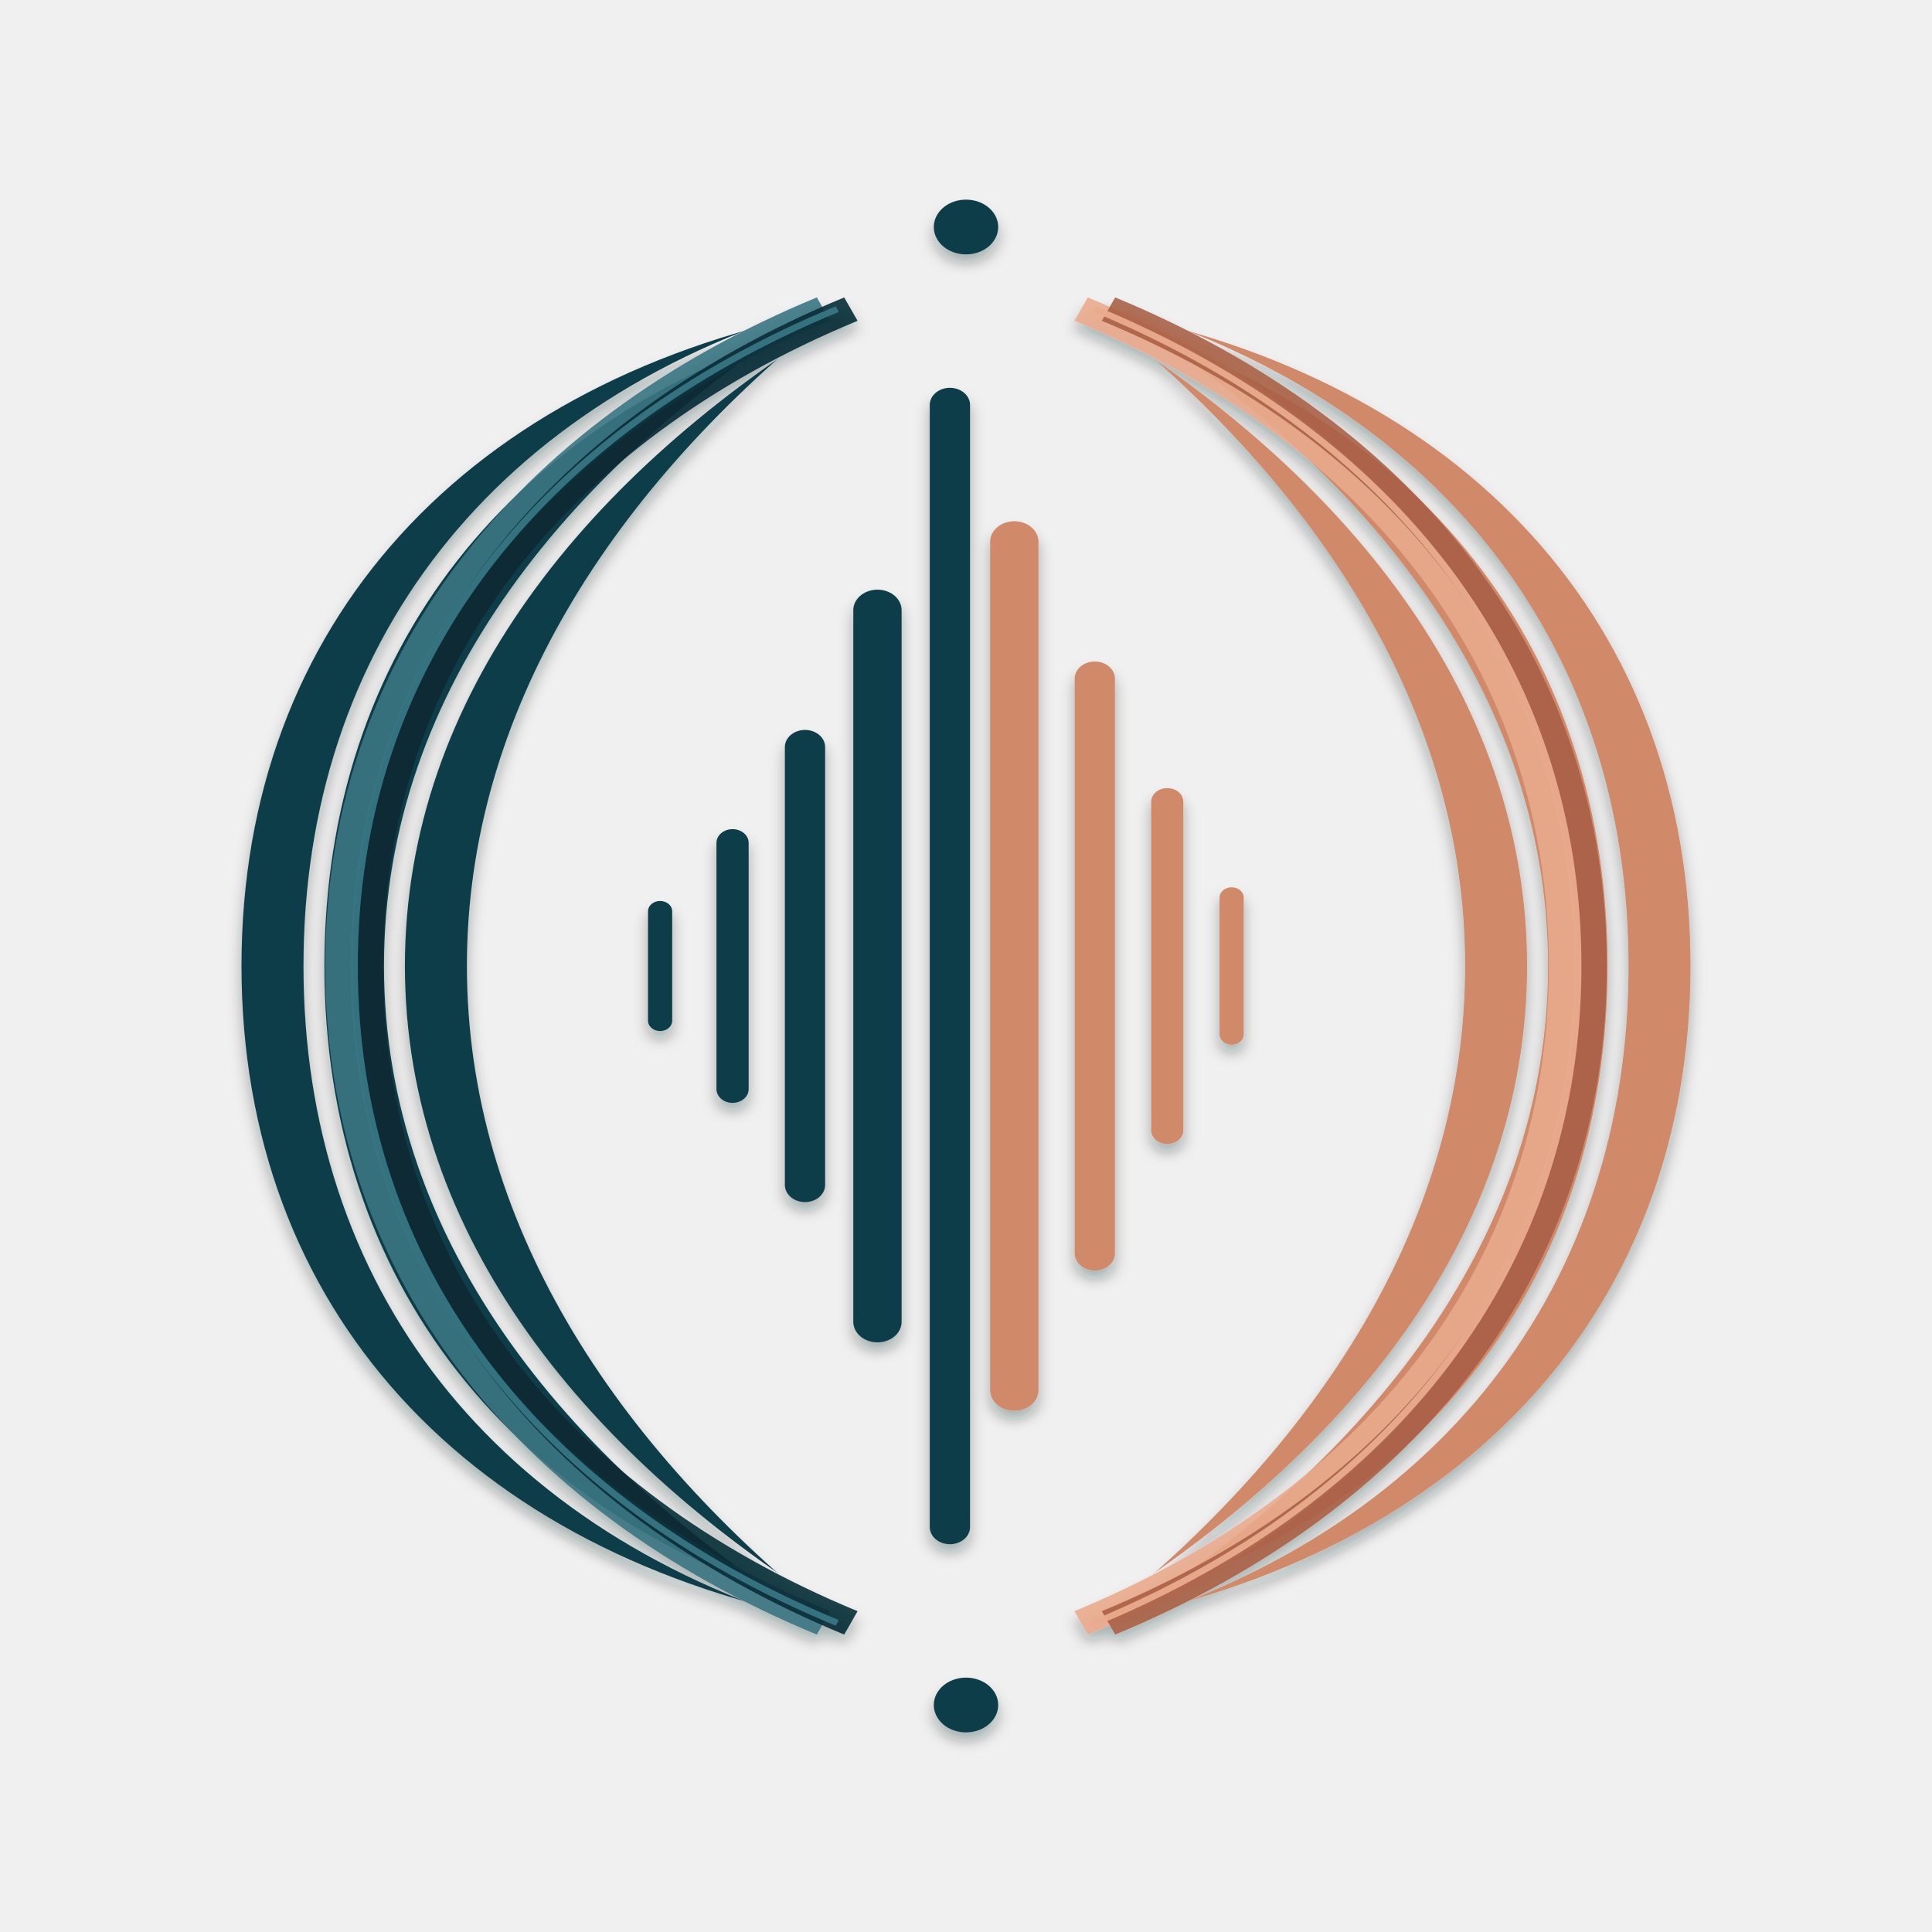
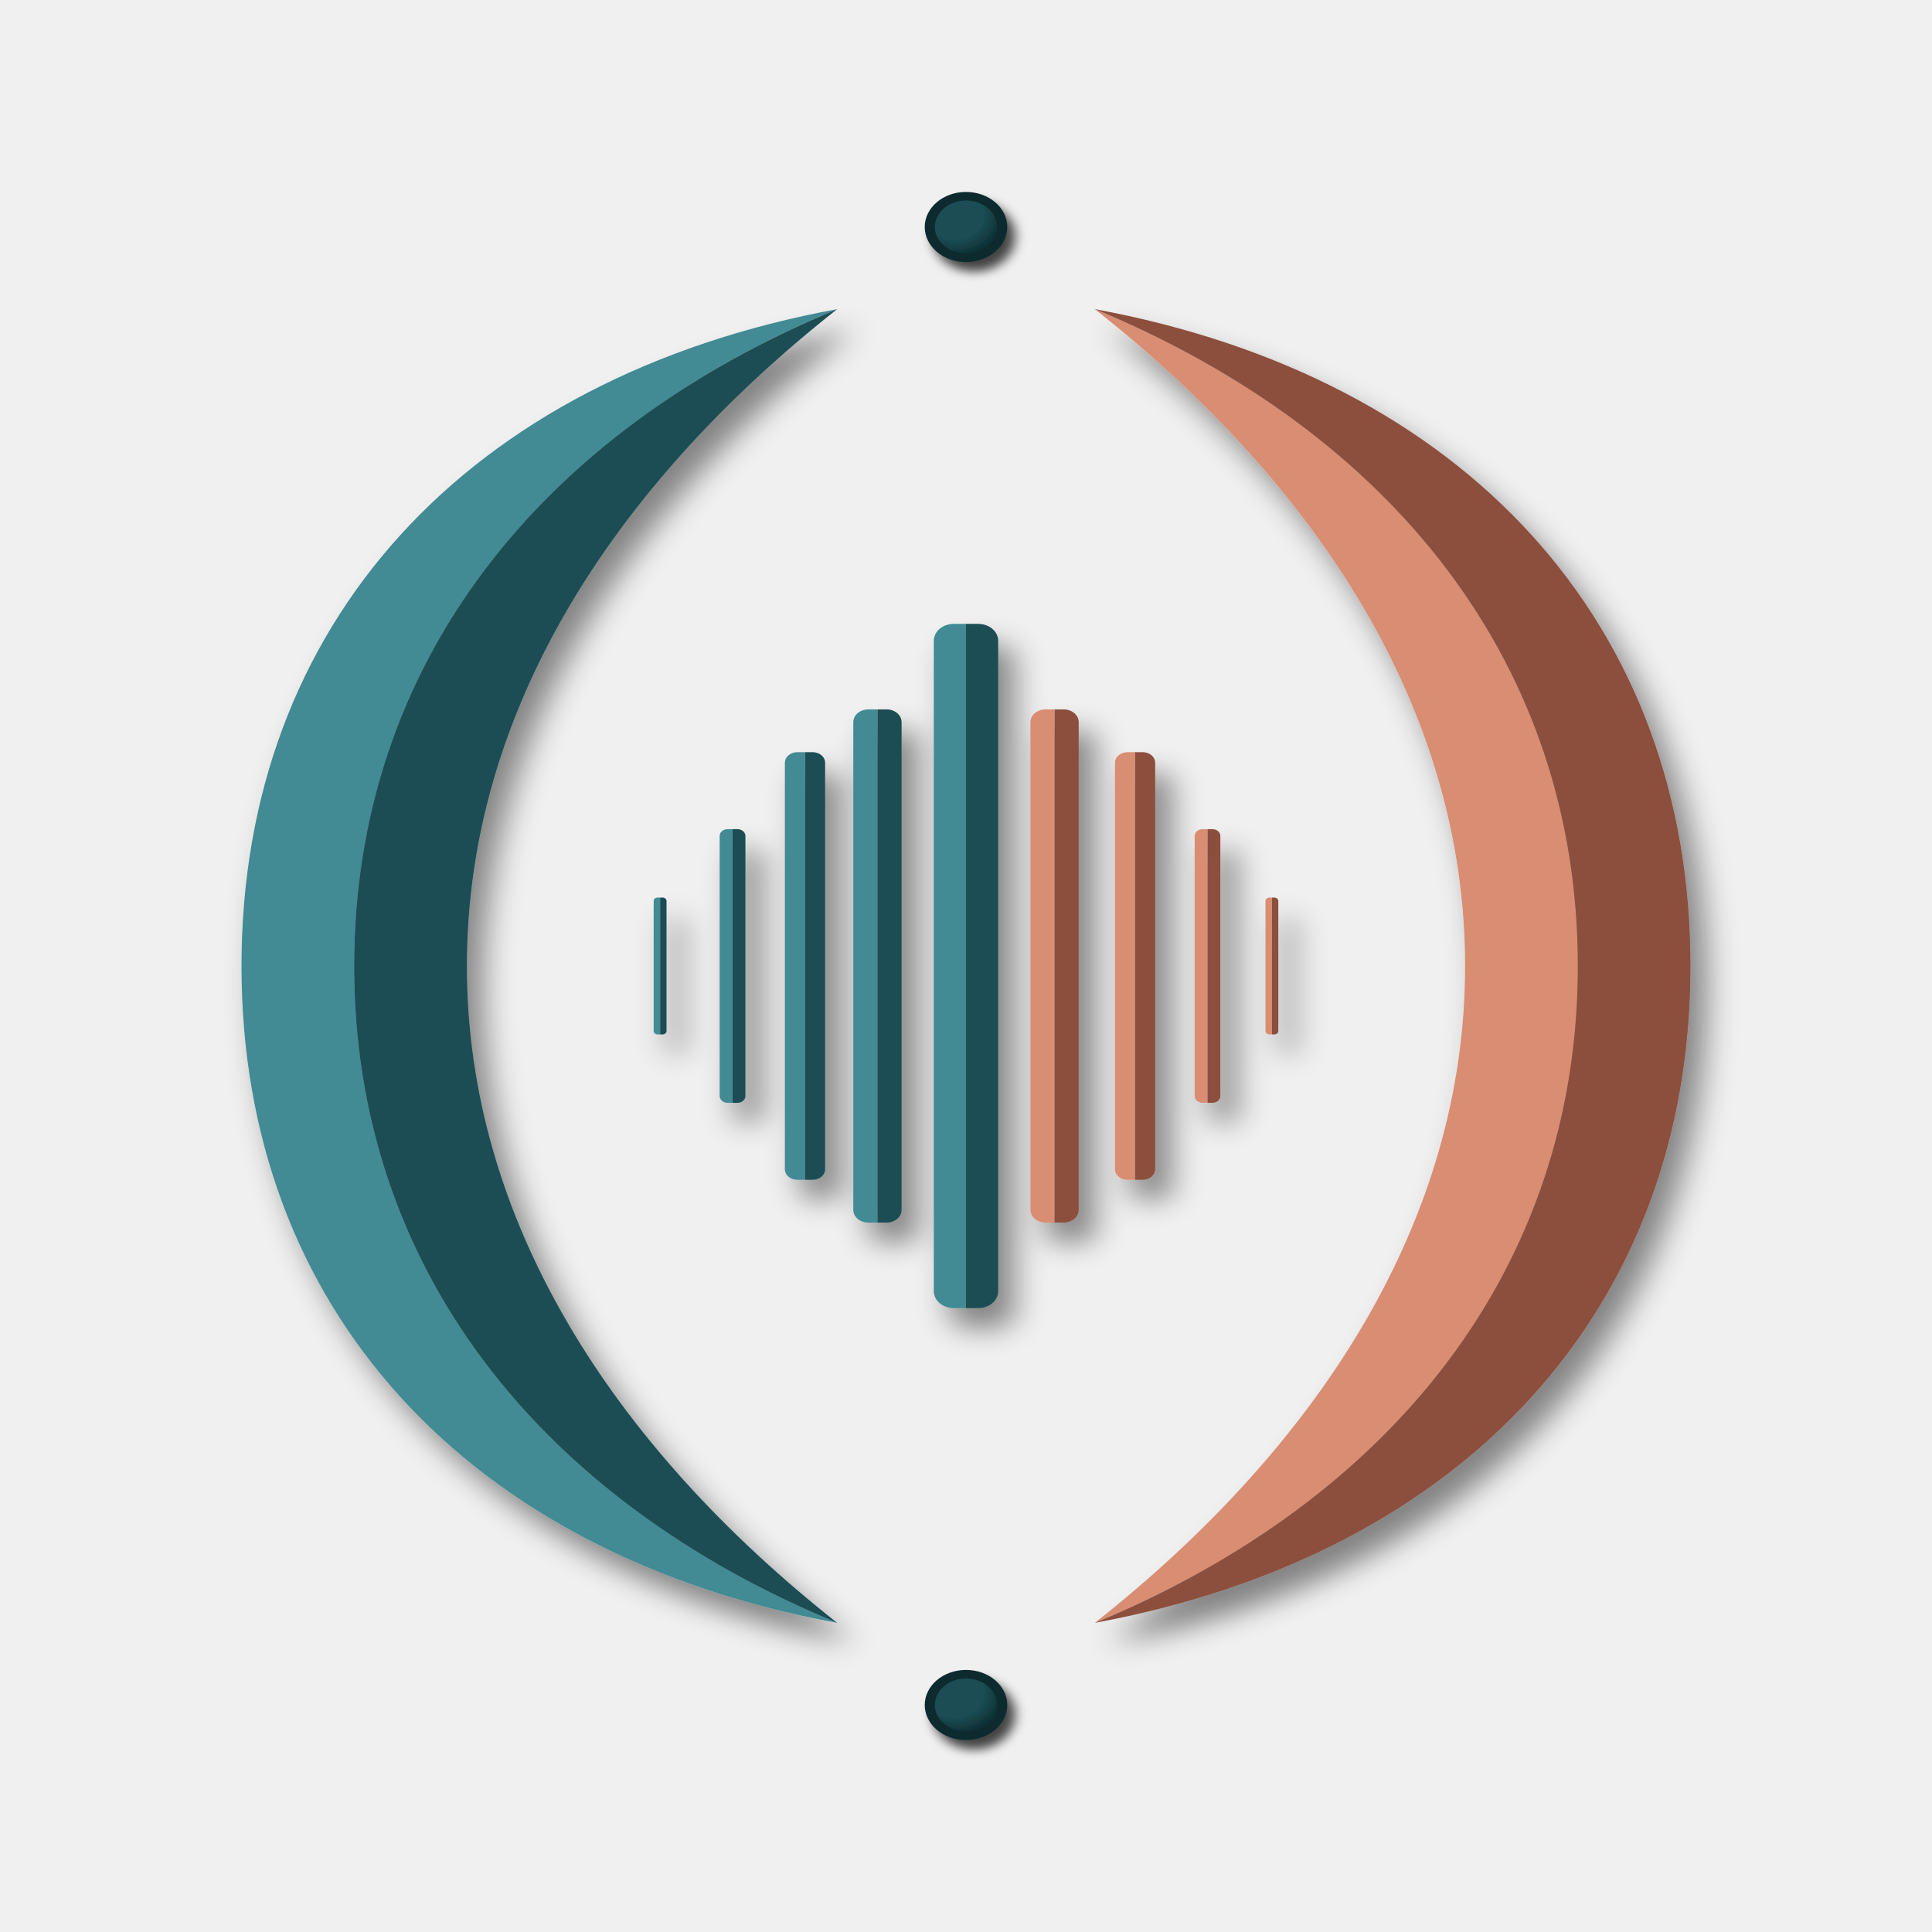
<svg xmlns="http://www.w3.org/2000/svg" viewBox="0 0 240 240" role="img" aria-labelledby="title">
  <defs>
-     <radialGradient id="left-face">
-       <stop stop-color="#0E3D4A" />
-       <stop offset=".7" stop-color="#0E3D4A" />
-       <stop offset="1" stop-color="#062A33" />
-     </radialGradient>
-     <radialGradient id="right-face">
-       <stop stop-color="#D08A6A" />
-       <stop offset=".7" stop-color="#D08A6A" />
-       <stop offset="1" stop-color="#A85E45" />
-     </radialGradient>
    <linearGradient id="word-face" x1="0" y1="0" x2="0" y2="1">
-       <stop stop-color="#397582" />
-       <stop offset=".2" stop-color="#0E3D4A" />
-       <stop offset=".72" stop-color="#0E3D4A" />
-       <stop offset="1" stop-color="#062A33" />
+       <stop stop-color="#438A94" />
+       <stop offset=".2" stop-color="#1A4D54" />
+       <stop offset=".72" stop-color="#1A4D54" />
+       <stop offset="1" stop-color="#1A4D54" />
    </linearGradient>
    <linearGradient id="word-highlight" x1="0" y1="0" x2="1" y2="1">
-       <stop stop-color="#397582" />
-       <stop offset="1" stop-color="#0E3D4A" />
+       <stop stop-color="#438A94" />
+       <stop offset="1" stop-color="#1A4D54" />
    </linearGradient>
    <linearGradient id="word-shadow" x1="0" y1="0" x2="1" y2="1">
-       <stop stop-color="#0E3D4A" />
-       <stop offset="1" stop-color="#062A33" />
+       <stop stop-color="#1A4D54" />
+       <stop offset="1" stop-color="#1A4D54" />
    </linearGradient>
    <filter id="raised" x="-30%" y="-30%" width="170%" height="180%">
-       <feDropShadow dx="0" dy="1.4" stdDeviation=".9" flood-color="#061C22" flood-opacity=".3" />
+       <feDropShadow dx="2" dy="3" stdDeviation="2" flood-color="#000000" flood-opacity=".46" />
    </filter>
    <filter id="word-depth" x="-8%" y="-20%" width="116%" height="150%">
      <feGaussianBlur in="SourceAlpha" stdDeviation="2" result="glowAlpha" />
-       <feFlood flood-color="#0E3D4A" flood-opacity=".14" />
+       <feFlood flood-color="#1A4D54" flood-opacity=".14" />
      <feComposite in2="glowAlpha" operator="in" result="glow" />
      <feDropShadow dx="1.6" dy="2.4" stdDeviation="1.1" flood-color="#061C22" flood-opacity=".38" />
      <feMerge>
        <feMergeNode in="glow" />
        <feMergeNode in="SourceGraphic" />
      </feMerge>
    </filter>
-     <mask id="left-split">
-       <rect width="240" height="240" fill="#fff" />
-       <path d="M104 24C62 38 39 74 39 120s23 82 65 96" fill="none" stroke="#000" stroke-width="2.6" />
-       <path d="M104 24C72 47 49 80 49 120s23 73 55 96" fill="none" stroke="#000" stroke-width="2.6" />
-     </mask>
-     <mask id="right-split">
-       <rect width="240" height="240" fill="#fff" />
-       <path d="M136 24c42 14 65 50 65 96s-23 82-65 96" fill="none" stroke="#000" stroke-width="2.6" />
-       <path d="M136 24c32 23 55 56 55 96s-23 73-55 96" fill="none" stroke="#000" stroke-width="2.6" />
-     </mask>
+     <filter id="dot-inset" x="-80%" y="-80%" width="260%" height="260%">
+       <feDropShadow dx="-.7" dy="-.8" stdDeviation=".45" flood-color="#438A94" flood-opacity=".28" />
+       <feDropShadow dx="1" dy="1.4" stdDeviation=".7" flood-color="#000000" flood-opacity=".72" />
+     </filter>
+     <radialGradient id="dot-face" cx="36%" cy="32%" r="70%" fx="32%" fy="28%">
+       <stop stop-color="#1A4D54" />
+       <stop offset=".58" stop-color="#1A4D54" />
+       <stop offset="1" stop-color="#0B292D" />
+     </radialGradient>
+     <symbol id="left-wave-bar" viewBox="0 0 8 100">
+       <path d="M4 0H2.5C1.1 0 0 1.1 0 2.5v95C0 98.9 1.1 100 2.5 100H4Z" fill="#438A94" />
+       <path d="M4 0h1.5C6.9 0 8 1.1 8 2.5v95C8 98.9 6.9 100 5.5 100H4Z" fill="#1A4D54" />
+     </symbol>
+     <symbol id="right-wave-bar" viewBox="0 0 8 100">
+       <path d="M4 0H2.5C1.1 0 0 1.1 0 2.5v95C0 98.9 1.1 100 2.5 100H4Z" fill="#D98D73" />
+       <path d="M4 0h1.5C6.9 0 8 1.1 8 2.5v95C8 98.9 6.9 100 5.5 100H4Z" fill="#8C4F3E" />
+     </symbol>
  </defs>
  <g transform="translate(0 18) scale(1 .85)">
    <g filter="url(#raised)">
-       <path d="M104 24C58 34 30 70 30 120s28 86 74 96C76 190 58 157 58 120s18-70 46-96Z" fill="#0E3D4A" mask="url(#left-split)" />
-       <path d="M136 24c46 10 74 46 74 96s-28 86-74 96c28-26 46-59 46-96s-18-70-46-96Z" fill="#D08A6A" mask="url(#right-split)" />
-       <g fill="none" stroke-linecap="butt">
-         <path d="M104 24C67 42 44 76 44 120s23 78 60 96" stroke="#397582" stroke-opacity=".9" stroke-width="3.8" transform="translate(-1.7 0)" />
-         <path d="M104 24C67 42 44 76 44 120s23 78 60 96" stroke="#062A33" stroke-opacity=".88" stroke-width="3.8" transform="translate(1.7 0)" />
-         <path d="M104 24C67 42 44 76 44 120s23 78 60 96" stroke="#397582" stroke-opacity=".96" stroke-width=".9" />
-         <path d="M136 24c37 18 60 52 60 96s-23 78-60 96" stroke="#E9AA8D" stroke-opacity=".9" stroke-width="3.8" transform="translate(-1.7 0)" />
-         <path d="M136 24c37 18 60 52 60 96s-23 78-60 96" stroke="#A85E45" stroke-opacity=".88" stroke-width="3.8" transform="translate(1.7 0)" />
-         <path d="M136 24c37 18 60 52 60 96s-23 78-60 96" stroke="#E9AA8D" stroke-opacity=".96" stroke-width=".9" />
-       </g>
-       <g fill="none" stroke-linecap="round">
-         <path d="M82 112v16" stroke="#0E3D4A" stroke-width="3" />
-         <path d="M91 102v36" stroke="#0E3D4A" stroke-width="4" />
-         <path d="M100 88v64" stroke="#0E3D4A" stroke-width="5" />
-         <path d="M109 68v104" stroke="#0E3D4A" stroke-width="6" />
-         <path d="M118 38v164" stroke="#0E3D4A" stroke-width="5" />
-         <path d="M126 58v124" stroke="#D08A6A" stroke-width="6" />
-         <path d="M136 78v84" stroke="#D08A6A" stroke-width="5" />
-         <path d="M145 96v48" stroke="#D08A6A" stroke-width="4" />
-         <path d="M153 110v20" stroke="#D08A6A" stroke-width="3" />
-       </g>
-       <circle cx="120" cy="12" r="4" fill="#0E3D4A" />
-       <circle cx="120" cy="228" r="4" fill="#0E3D4A" />
+       <path d="M104 24C58 34 30 70 30 120C30 170 58 206 104 216C67 198 44 164 44 120C44 76 67 42 104 24Z" fill="#438A94" />
+       <path d="M104 24C67 42 44 76 44 120C44 164 67 198 104 216C76 190 58 157 58 120C58 83 76 50 104 24Z" fill="#1A4D54" />
+       <path d="M136 24C164 50 182 83 182 120C182 157 164 190 136 216C173 198 196 164 196 120C196 76 173 42 136 24Z" fill="#D98D73" />
+       <path d="M136 24C173 42 196 76 196 120C196 164 173 198 136 216C182 206 210 170 210 120C210 70 182 34 136 24Z" fill="#8C4F3E" />
+       <use href="#left-wave-bar" x="80.5" y="110" width="3" height="20" />
+       <use href="#left-wave-bar" x="89" y="100" width="4" height="40" />
+       <use href="#left-wave-bar" x="97.5" y="85" width="5" height="70" />
+       <use href="#left-wave-bar" x="106" y="65" width="6" height="110" />
+       <use href="#left-wave-bar" x="116" y="28" width="8" height="184" />
+       <use href="#right-wave-bar" x="128" y="65" width="6" height="110" />
+       <use href="#right-wave-bar" x="138.5" y="85" width="5" height="70" />
+       <use href="#right-wave-bar" x="148" y="100" width="4" height="40" />
+       <use href="#right-wave-bar" x="156.5" y="110" width="3" height="20" />
    </g>
+     <circle cx="120" cy="12" r="4.5" fill="url(#dot-face)" stroke="#0B292D" stroke-width="1.25" filter="url(#dot-inset)" />
+     <circle cx="120" cy="228" r="4.5" fill="url(#dot-face)" stroke="#0B292D" stroke-width="1.25" filter="url(#dot-inset)" />
  </g>
</svg>
